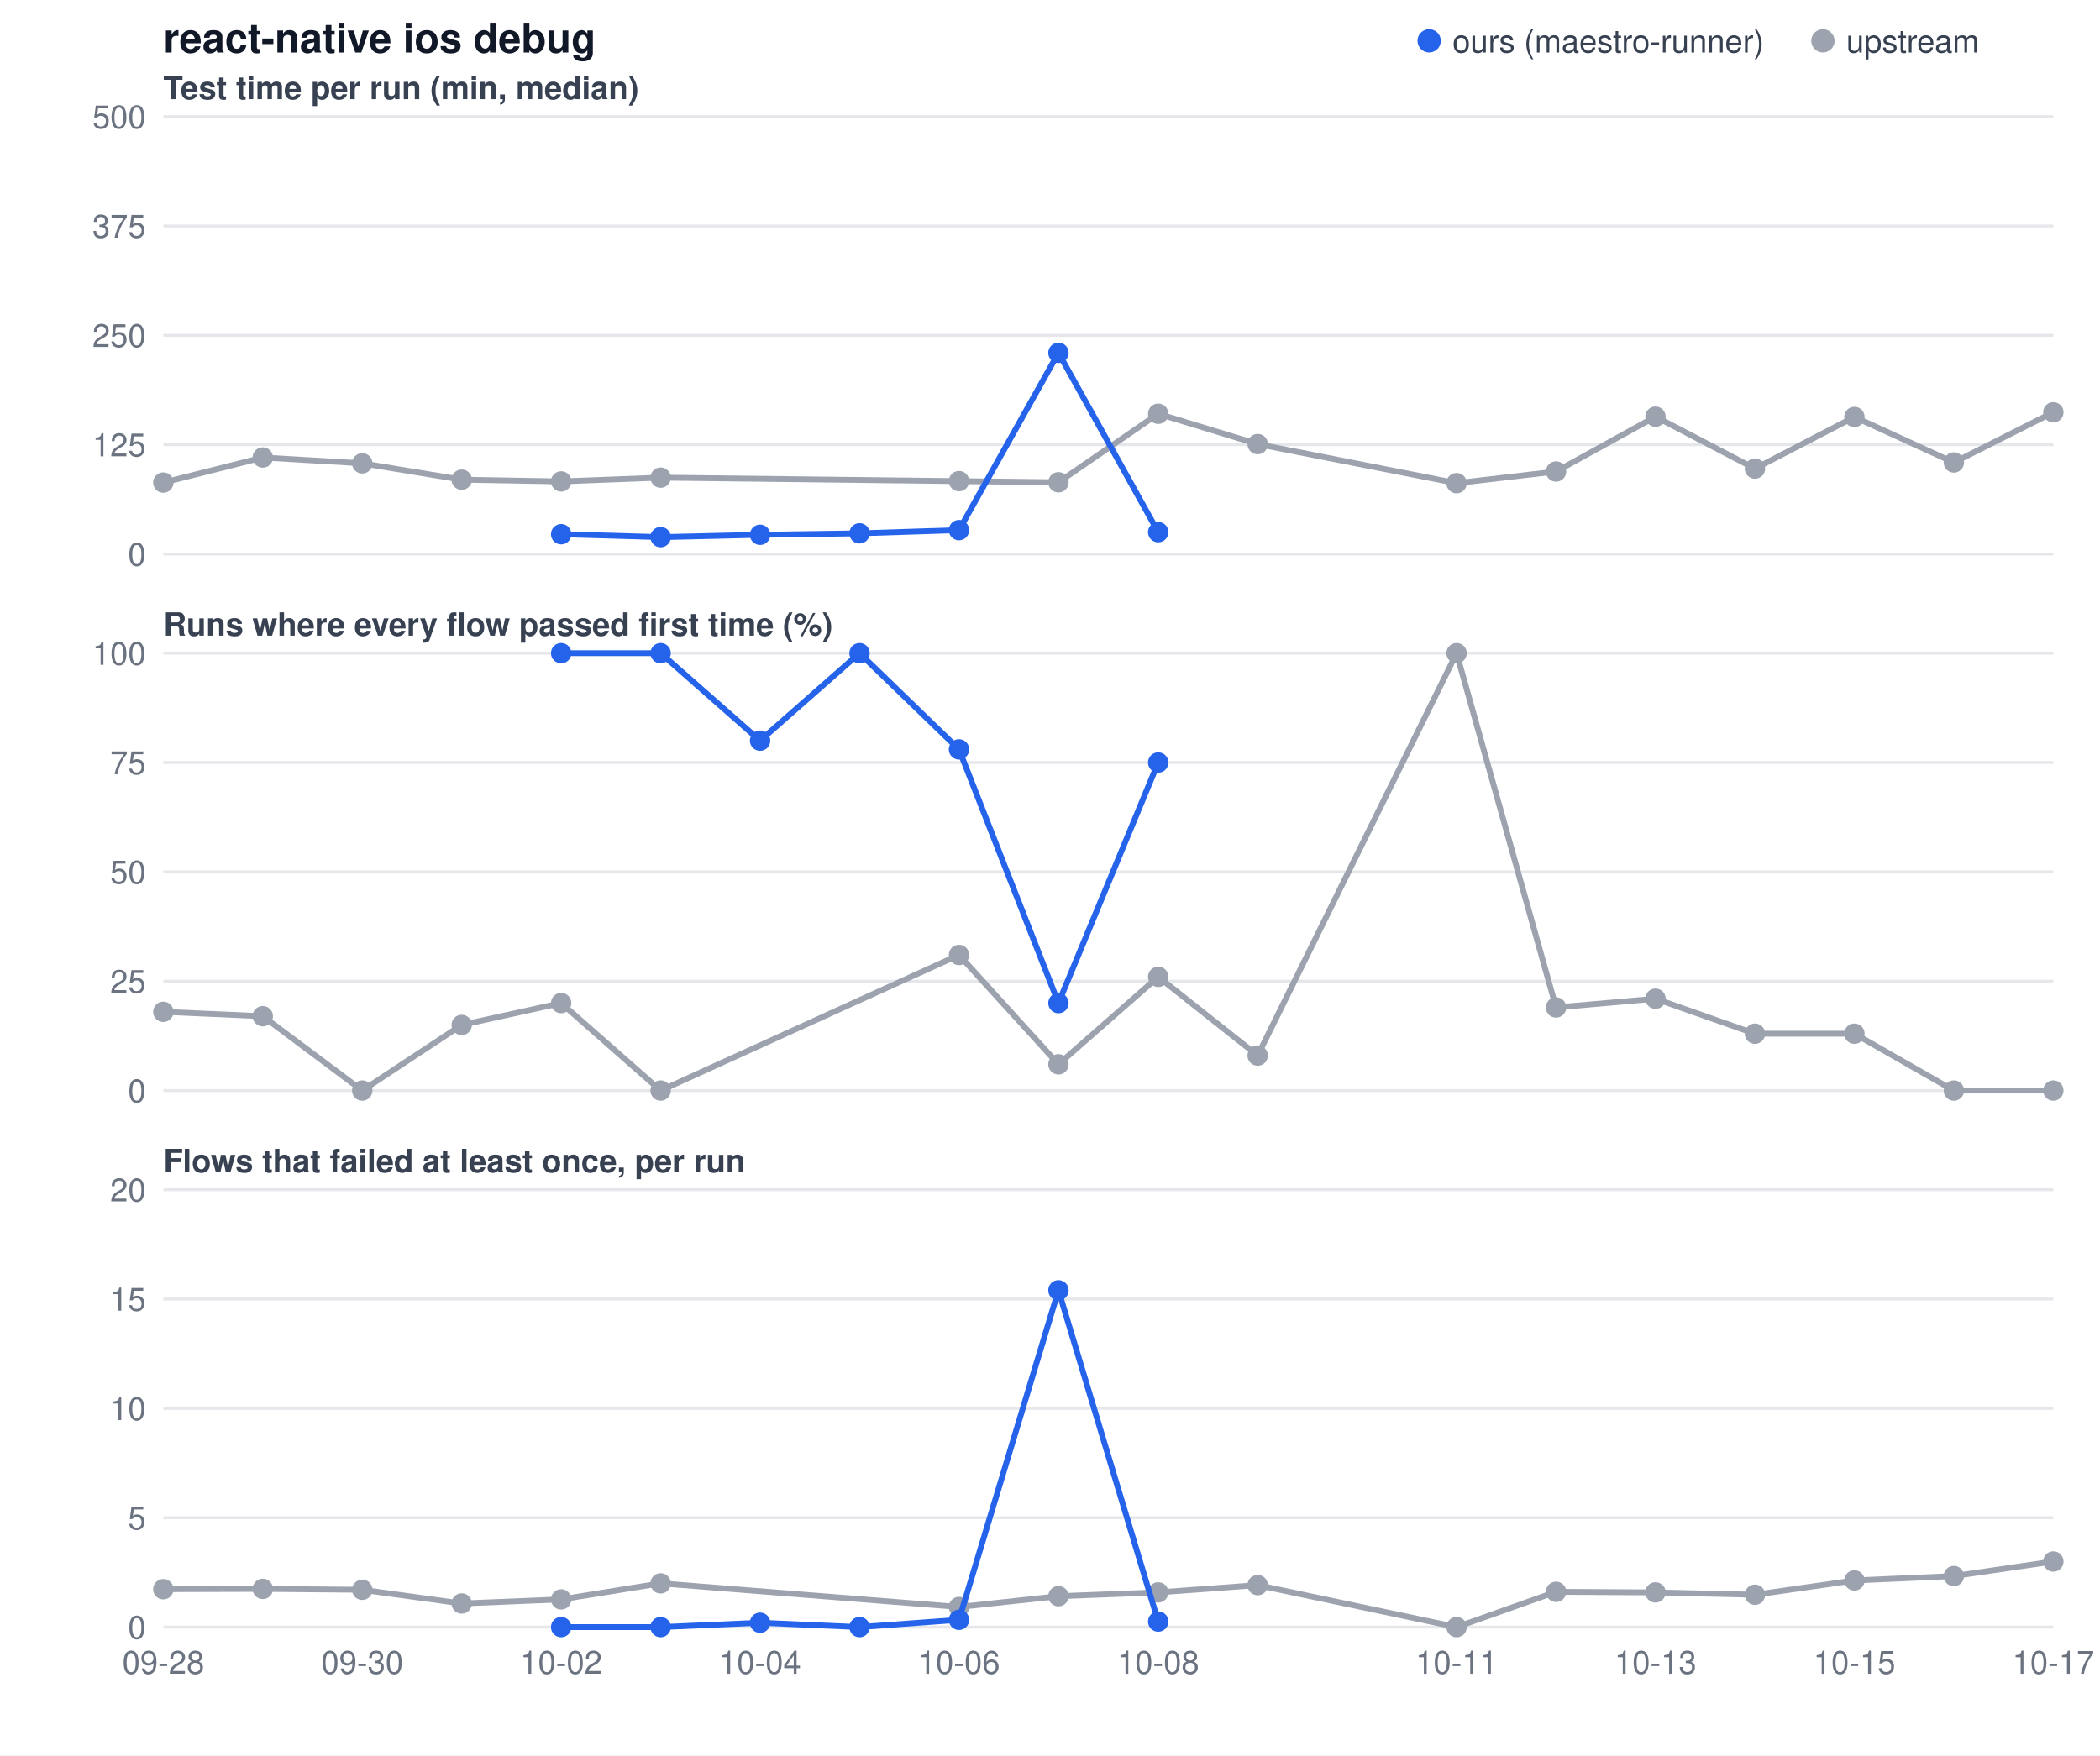
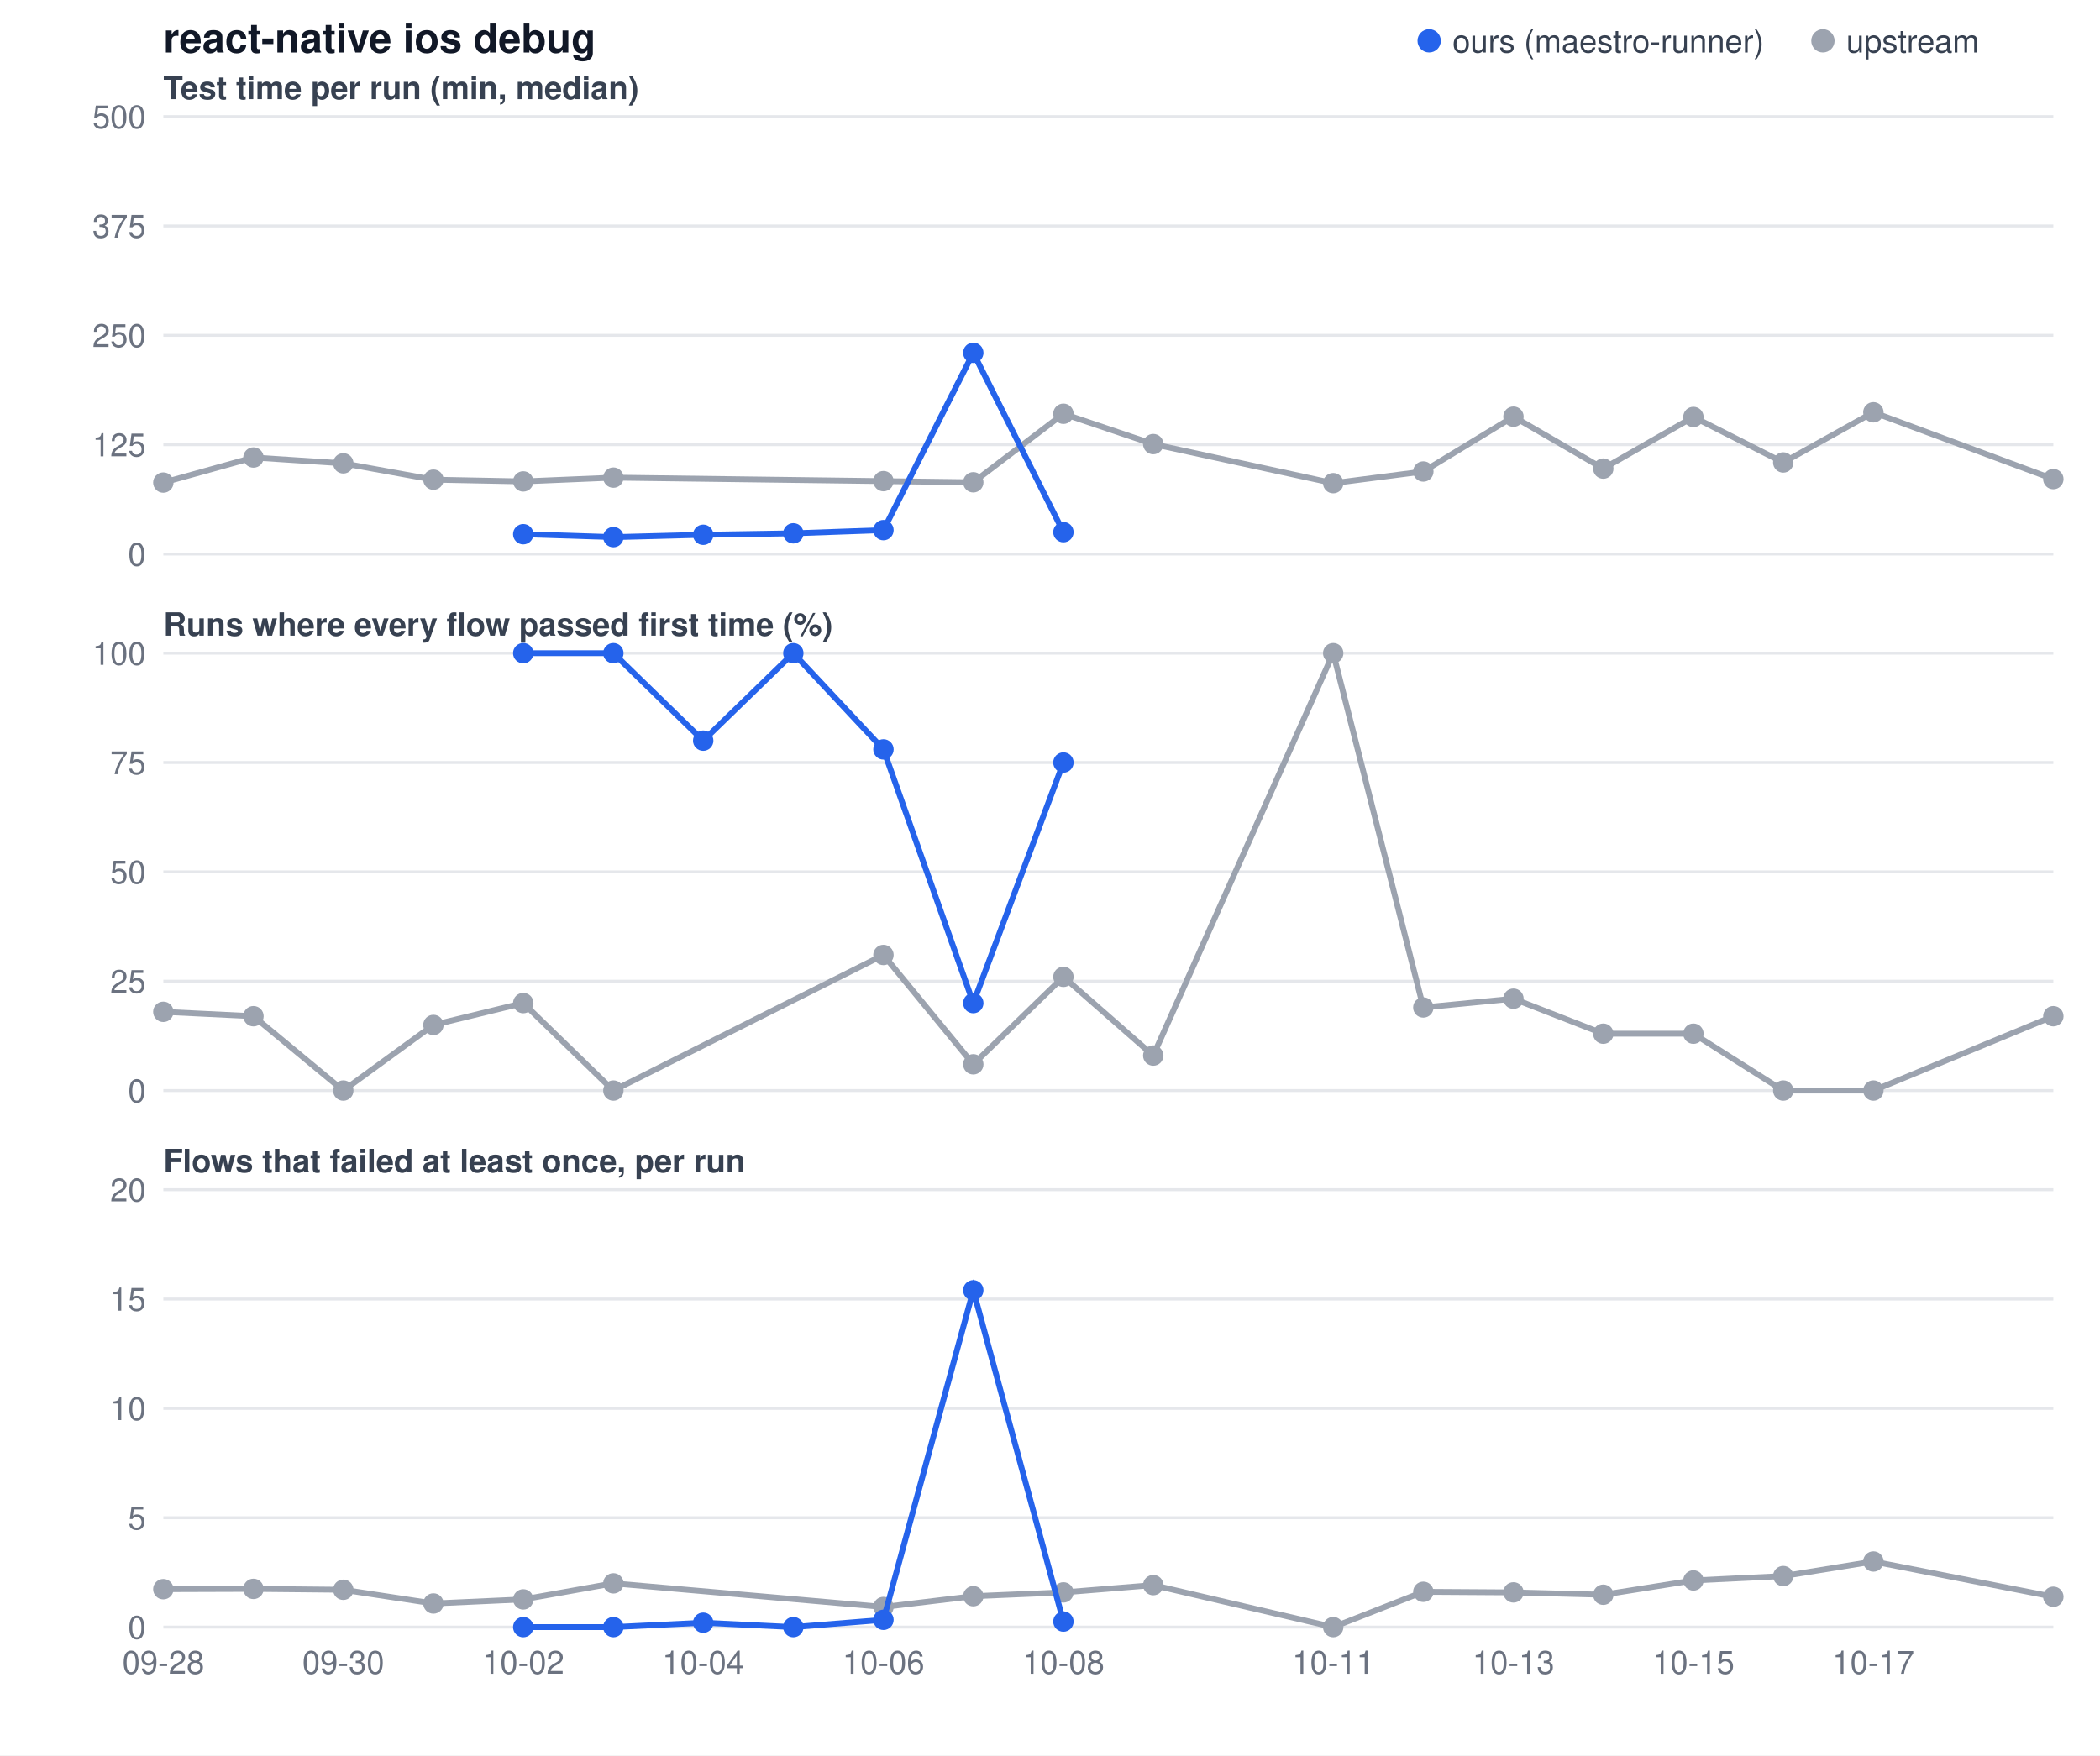
<svg xmlns="http://www.w3.org/2000/svg" width="720" height="602" font-family="-apple-system,Segoe UI,Helvetica,Arial,sans-serif" font-size="11">
  <rect width="100%" height="100%" fill="#ffffff" />
  <text x="56" y="18" font-size="14" font-weight="600" fill="#111827">react-native ios debug</text>
  <circle cx="490" cy="14" r="4" fill="#2563eb" />
  <text x="498" y="18" fill="#374151">ours (maestro-runner)</text>
  <circle cx="625" cy="14" r="4" fill="#9ca3af" />
  <text x="633" y="18" fill="#374151">upstream</text>
  <text x="56" y="34" fill="#374151" font-weight="600">Test time per run (min, median)</text>
  <line x1="56" x2="704" y1="190.0" y2="190.0" stroke="#e5e7eb" />
  <text x="50" y="194.0" text-anchor="end" fill="#6b7280">0</text>
  <line x1="56" x2="704" y1="152.5" y2="152.5" stroke="#e5e7eb" />
  <text x="50" y="156.5" text-anchor="end" fill="#6b7280">125</text>
  <line x1="56" x2="704" y1="115.0" y2="115.0" stroke="#e5e7eb" />
  <text x="50" y="119.0" text-anchor="end" fill="#6b7280">250</text>
  <line x1="56" x2="704" y1="77.5" y2="77.5" stroke="#e5e7eb" />
  <text x="50" y="81.5" text-anchor="end" fill="#6b7280">375</text>
  <line x1="56" x2="704" y1="40.0" y2="40.0" stroke="#e5e7eb" />
  <text x="50" y="44.0" text-anchor="end" fill="#6b7280">500</text>
-   <polyline fill="none" stroke="#9ca3af" stroke-width="2" points="56.0,165.5 90.1,156.9 124.2,158.9 158.3,164.5 192.4,165.1 226.5,163.8 328.8,165.0 362.9,165.4 397.1,141.9 431.2,152.3 499.4,165.7 533.5,161.7 567.6,142.9 601.7,160.7 635.8,143.0 669.9,158.6 704.0,141.4" />
+   <polyline fill="none" stroke="#9ca3af" stroke-width="2" points="56.0,165.5 86.9,156.9 117.7,158.9 148.6,164.5 179.4,165.1 210.3,163.8 302.9,165.0 333.7,165.4 364.6,141.9 395.4,152.3 457.1,165.7 488.0,161.7 518.9,142.9 549.7,160.7 580.6,143.0 611.4,158.6 642.3,141.4 704.0,164.3" />
  <circle cx="56.0" cy="165.5" r="3.5" fill="#9ca3af" />
-   <circle cx="90.1" cy="156.9" r="3.5" fill="#9ca3af" />
-   <circle cx="124.2" cy="158.9" r="3.5" fill="#9ca3af" />
-   <circle cx="158.3" cy="164.5" r="3.5" fill="#9ca3af" />
-   <circle cx="192.4" cy="165.1" r="3.5" fill="#9ca3af" />
-   <circle cx="226.5" cy="163.8" r="3.5" fill="#9ca3af" />
-   <circle cx="328.8" cy="165.0" r="3.5" fill="#9ca3af" />
-   <circle cx="362.9" cy="165.4" r="3.5" fill="#9ca3af" />
-   <circle cx="397.1" cy="141.9" r="3.5" fill="#9ca3af" />
-   <circle cx="431.2" cy="152.3" r="3.5" fill="#9ca3af" />
-   <circle cx="499.4" cy="165.7" r="3.5" fill="#9ca3af" />
-   <circle cx="533.5" cy="161.7" r="3.5" fill="#9ca3af" />
-   <circle cx="567.6" cy="142.9" r="3.5" fill="#9ca3af" />
-   <circle cx="601.7" cy="160.7" r="3.5" fill="#9ca3af" />
-   <circle cx="635.8" cy="143.0" r="3.5" fill="#9ca3af" />
-   <circle cx="669.9" cy="158.6" r="3.5" fill="#9ca3af" />
-   <circle cx="704.0" cy="141.4" r="3.5" fill="#9ca3af" />
-   <polyline fill="none" stroke="#2563eb" stroke-width="2" points="192.4,183.2 226.5,184.2 260.6,183.4 294.7,182.9 328.8,181.8 362.9,121.0 397.1,182.5" />
-   <circle cx="192.4" cy="183.2" r="3.5" fill="#2563eb" />
-   <circle cx="226.5" cy="184.2" r="3.5" fill="#2563eb" />
-   <circle cx="260.6" cy="183.4" r="3.5" fill="#2563eb" />
-   <circle cx="294.7" cy="182.9" r="3.5" fill="#2563eb" />
-   <circle cx="328.8" cy="181.8" r="3.5" fill="#2563eb" />
-   <circle cx="362.9" cy="121.0" r="3.5" fill="#2563eb" />
-   <circle cx="397.1" cy="182.5" r="3.5" fill="#2563eb" />
+   <circle cx="86.9" cy="156.9" r="3.5" fill="#9ca3af" />
+   <circle cx="117.7" cy="158.9" r="3.5" fill="#9ca3af" />
+   <circle cx="148.6" cy="164.5" r="3.5" fill="#9ca3af" />
+   <circle cx="179.4" cy="165.1" r="3.5" fill="#9ca3af" />
+   <circle cx="210.3" cy="163.8" r="3.5" fill="#9ca3af" />
+   <circle cx="302.9" cy="165.0" r="3.5" fill="#9ca3af" />
+   <circle cx="333.7" cy="165.4" r="3.5" fill="#9ca3af" />
+   <circle cx="364.6" cy="141.9" r="3.5" fill="#9ca3af" />
+   <circle cx="395.4" cy="152.3" r="3.5" fill="#9ca3af" />
+   <circle cx="457.1" cy="165.7" r="3.5" fill="#9ca3af" />
+   <circle cx="488.0" cy="161.7" r="3.5" fill="#9ca3af" />
+   <circle cx="518.9" cy="142.9" r="3.5" fill="#9ca3af" />
+   <circle cx="549.7" cy="160.7" r="3.5" fill="#9ca3af" />
+   <circle cx="580.6" cy="143.0" r="3.5" fill="#9ca3af" />
+   <circle cx="611.4" cy="158.6" r="3.5" fill="#9ca3af" />
+   <circle cx="642.3" cy="141.4" r="3.5" fill="#9ca3af" />
+   <circle cx="704.0" cy="164.3" r="3.5" fill="#9ca3af" />
+   <polyline fill="none" stroke="#2563eb" stroke-width="2" points="179.4,183.2 210.3,184.2 241.1,183.4 272.0,182.9 302.9,181.8 333.7,121.0 364.6,182.5" />
+   <circle cx="179.4" cy="183.2" r="3.5" fill="#2563eb" />
+   <circle cx="210.3" cy="184.2" r="3.5" fill="#2563eb" />
+   <circle cx="241.1" cy="183.4" r="3.5" fill="#2563eb" />
+   <circle cx="272.0" cy="182.9" r="3.5" fill="#2563eb" />
+   <circle cx="302.9" cy="181.8" r="3.5" fill="#2563eb" />
+   <circle cx="333.7" cy="121.0" r="3.5" fill="#2563eb" />
+   <circle cx="364.6" cy="182.5" r="3.5" fill="#2563eb" />
  <text x="56" y="218" fill="#374151" font-weight="600">Runs where every flow passed first time (%)</text>
  <line x1="56" x2="704" y1="374.0" y2="374.0" stroke="#e5e7eb" />
  <text x="50" y="378.0" text-anchor="end" fill="#6b7280">0</text>
  <line x1="56" x2="704" y1="336.5" y2="336.5" stroke="#e5e7eb" />
  <text x="50" y="340.5" text-anchor="end" fill="#6b7280">25</text>
  <line x1="56" x2="704" y1="299.0" y2="299.0" stroke="#e5e7eb" />
  <text x="50" y="303.0" text-anchor="end" fill="#6b7280">50</text>
  <line x1="56" x2="704" y1="261.5" y2="261.5" stroke="#e5e7eb" />
  <text x="50" y="265.5" text-anchor="end" fill="#6b7280">75</text>
  <line x1="56" x2="704" y1="224.0" y2="224.0" stroke="#e5e7eb" />
  <text x="50" y="228.0" text-anchor="end" fill="#6b7280">100</text>
-   <polyline fill="none" stroke="#9ca3af" stroke-width="2" points="56.0,347.0 90.1,348.5 124.2,374.0 158.3,351.5 192.4,344.0 226.5,374.0 328.8,327.5 362.9,365.0 397.1,335.0 431.2,362.0 499.4,224.0 533.5,345.5 567.6,342.5 601.7,354.5 635.8,354.5 669.9,374.0 704.0,374.0" />
+   <polyline fill="none" stroke="#9ca3af" stroke-width="2" points="56.0,347.0 86.9,348.5 117.7,374.0 148.6,351.5 179.4,344.0 210.3,374.0 302.9,327.5 333.7,365.0 364.6,335.0 395.4,362.0 457.1,224.0 488.0,345.5 518.9,342.5 549.7,354.5 580.6,354.5 611.4,374.0 642.3,374.0 704.0,348.5" />
  <circle cx="56.0" cy="347.0" r="3.5" fill="#9ca3af" />
-   <circle cx="90.1" cy="348.5" r="3.5" fill="#9ca3af" />
-   <circle cx="124.2" cy="374.0" r="3.5" fill="#9ca3af" />
-   <circle cx="158.3" cy="351.5" r="3.5" fill="#9ca3af" />
-   <circle cx="192.4" cy="344.0" r="3.5" fill="#9ca3af" />
-   <circle cx="226.5" cy="374.0" r="3.5" fill="#9ca3af" />
-   <circle cx="328.8" cy="327.5" r="3.5" fill="#9ca3af" />
-   <circle cx="362.9" cy="365.0" r="3.5" fill="#9ca3af" />
-   <circle cx="397.1" cy="335.0" r="3.5" fill="#9ca3af" />
-   <circle cx="431.2" cy="362.0" r="3.5" fill="#9ca3af" />
-   <circle cx="499.4" cy="224.0" r="3.5" fill="#9ca3af" />
-   <circle cx="533.5" cy="345.5" r="3.5" fill="#9ca3af" />
-   <circle cx="567.6" cy="342.5" r="3.5" fill="#9ca3af" />
-   <circle cx="601.7" cy="354.5" r="3.5" fill="#9ca3af" />
-   <circle cx="635.8" cy="354.5" r="3.5" fill="#9ca3af" />
-   <circle cx="669.9" cy="374.0" r="3.5" fill="#9ca3af" />
-   <circle cx="704.0" cy="374.0" r="3.5" fill="#9ca3af" />
-   <polyline fill="none" stroke="#2563eb" stroke-width="2" points="192.4,224.0 226.5,224.0 260.6,254.0 294.7,224.0 328.8,257.0 362.9,344.0 397.1,261.5" />
-   <circle cx="192.4" cy="224.0" r="3.5" fill="#2563eb" />
-   <circle cx="226.5" cy="224.0" r="3.5" fill="#2563eb" />
-   <circle cx="260.6" cy="254.0" r="3.5" fill="#2563eb" />
-   <circle cx="294.7" cy="224.0" r="3.5" fill="#2563eb" />
-   <circle cx="328.8" cy="257.0" r="3.5" fill="#2563eb" />
-   <circle cx="362.9" cy="344.0" r="3.5" fill="#2563eb" />
-   <circle cx="397.1" cy="261.5" r="3.5" fill="#2563eb" />
+   <circle cx="86.9" cy="348.5" r="3.5" fill="#9ca3af" />
+   <circle cx="117.7" cy="374.0" r="3.5" fill="#9ca3af" />
+   <circle cx="148.6" cy="351.5" r="3.5" fill="#9ca3af" />
+   <circle cx="179.4" cy="344.0" r="3.5" fill="#9ca3af" />
+   <circle cx="210.3" cy="374.0" r="3.5" fill="#9ca3af" />
+   <circle cx="302.9" cy="327.5" r="3.5" fill="#9ca3af" />
+   <circle cx="333.7" cy="365.0" r="3.5" fill="#9ca3af" />
+   <circle cx="364.6" cy="335.0" r="3.5" fill="#9ca3af" />
+   <circle cx="395.4" cy="362.0" r="3.5" fill="#9ca3af" />
+   <circle cx="457.1" cy="224.0" r="3.5" fill="#9ca3af" />
+   <circle cx="488.0" cy="345.5" r="3.5" fill="#9ca3af" />
+   <circle cx="518.9" cy="342.5" r="3.5" fill="#9ca3af" />
+   <circle cx="549.7" cy="354.5" r="3.5" fill="#9ca3af" />
+   <circle cx="580.6" cy="354.5" r="3.5" fill="#9ca3af" />
+   <circle cx="611.4" cy="374.0" r="3.5" fill="#9ca3af" />
+   <circle cx="642.3" cy="374.0" r="3.5" fill="#9ca3af" />
+   <circle cx="704.0" cy="348.5" r="3.5" fill="#9ca3af" />
+   <polyline fill="none" stroke="#2563eb" stroke-width="2" points="179.4,224.0 210.3,224.0 241.1,254.0 272.0,224.0 302.9,257.0 333.7,344.0 364.6,261.5" />
+   <circle cx="179.4" cy="224.0" r="3.5" fill="#2563eb" />
+   <circle cx="210.3" cy="224.0" r="3.5" fill="#2563eb" />
+   <circle cx="241.1" cy="254.0" r="3.5" fill="#2563eb" />
+   <circle cx="272.0" cy="224.0" r="3.5" fill="#2563eb" />
+   <circle cx="302.9" cy="257.0" r="3.5" fill="#2563eb" />
+   <circle cx="333.7" cy="344.0" r="3.5" fill="#2563eb" />
+   <circle cx="364.6" cy="261.5" r="3.5" fill="#2563eb" />
  <text x="56" y="402" fill="#374151" font-weight="600">Flows that failed at least once, per run</text>
  <line x1="56" x2="704" y1="558.0" y2="558.0" stroke="#e5e7eb" />
  <text x="50" y="562.0" text-anchor="end" fill="#6b7280">0</text>
  <line x1="56" x2="704" y1="520.5" y2="520.5" stroke="#e5e7eb" />
  <text x="50" y="524.5" text-anchor="end" fill="#6b7280">5</text>
  <line x1="56" x2="704" y1="483.0" y2="483.0" stroke="#e5e7eb" />
  <text x="50" y="487.0" text-anchor="end" fill="#6b7280">10</text>
  <line x1="56" x2="704" y1="445.5" y2="445.5" stroke="#e5e7eb" />
  <text x="50" y="449.5" text-anchor="end" fill="#6b7280">15</text>
  <line x1="56" x2="704" y1="408.0" y2="408.0" stroke="#e5e7eb" />
  <text x="50" y="412.0" text-anchor="end" fill="#6b7280">20</text>
-   <polyline fill="none" stroke="#9ca3af" stroke-width="2" points="56.0,545.0 90.1,544.9 124.2,545.2 158.3,549.9 192.4,548.5 226.5,543.0 328.8,551.1 362.9,547.4 397.1,546.1 431.2,543.6 499.4,558.0 533.5,545.9 567.6,546.1 601.7,546.9 635.8,542.0 669.9,540.5 704.0,535.5" />
+   <polyline fill="none" stroke="#9ca3af" stroke-width="2" points="56.0,545.0 86.9,544.9 117.7,545.2 148.6,549.9 179.4,548.5 210.3,543.0 302.9,551.1 333.7,547.4 364.6,546.1 395.4,543.6 457.1,558.0 488.0,545.9 518.9,546.1 549.7,546.9 580.6,542.0 611.4,540.5 642.3,535.5 704.0,547.6" />
  <circle cx="56.0" cy="545.0" r="3.5" fill="#9ca3af" />
-   <circle cx="90.1" cy="544.9" r="3.5" fill="#9ca3af" />
-   <circle cx="124.2" cy="545.2" r="3.5" fill="#9ca3af" />
-   <circle cx="158.3" cy="549.9" r="3.5" fill="#9ca3af" />
-   <circle cx="192.4" cy="548.5" r="3.5" fill="#9ca3af" />
-   <circle cx="226.5" cy="543.0" r="3.5" fill="#9ca3af" />
-   <circle cx="328.8" cy="551.1" r="3.5" fill="#9ca3af" />
-   <circle cx="362.9" cy="547.4" r="3.5" fill="#9ca3af" />
-   <circle cx="397.1" cy="546.1" r="3.5" fill="#9ca3af" />
-   <circle cx="431.2" cy="543.6" r="3.5" fill="#9ca3af" />
-   <circle cx="499.4" cy="558.0" r="3.5" fill="#9ca3af" />
-   <circle cx="533.5" cy="545.9" r="3.5" fill="#9ca3af" />
-   <circle cx="567.6" cy="546.1" r="3.5" fill="#9ca3af" />
-   <circle cx="601.7" cy="546.9" r="3.5" fill="#9ca3af" />
-   <circle cx="635.8" cy="542.0" r="3.5" fill="#9ca3af" />
-   <circle cx="669.9" cy="540.5" r="3.5" fill="#9ca3af" />
-   <circle cx="704.0" cy="535.5" r="3.5" fill="#9ca3af" />
-   <polyline fill="none" stroke="#2563eb" stroke-width="2" points="192.4,558.0 226.5,558.0 260.6,556.5 294.7,558.0 328.8,555.5 362.9,442.5 397.1,556.1" />
-   <circle cx="192.4" cy="558.0" r="3.5" fill="#2563eb" />
-   <circle cx="226.5" cy="558.0" r="3.5" fill="#2563eb" />
-   <circle cx="260.6" cy="556.5" r="3.5" fill="#2563eb" />
-   <circle cx="294.7" cy="558.0" r="3.5" fill="#2563eb" />
-   <circle cx="328.8" cy="555.5" r="3.5" fill="#2563eb" />
-   <circle cx="362.9" cy="442.5" r="3.5" fill="#2563eb" />
-   <circle cx="397.1" cy="556.1" r="3.5" fill="#2563eb" />
+   <circle cx="86.9" cy="544.9" r="3.5" fill="#9ca3af" />
+   <circle cx="117.7" cy="545.2" r="3.5" fill="#9ca3af" />
+   <circle cx="148.6" cy="549.9" r="3.5" fill="#9ca3af" />
+   <circle cx="179.4" cy="548.5" r="3.5" fill="#9ca3af" />
+   <circle cx="210.3" cy="543.0" r="3.5" fill="#9ca3af" />
+   <circle cx="302.9" cy="551.1" r="3.5" fill="#9ca3af" />
+   <circle cx="333.7" cy="547.4" r="3.5" fill="#9ca3af" />
+   <circle cx="364.6" cy="546.1" r="3.5" fill="#9ca3af" />
+   <circle cx="395.4" cy="543.6" r="3.5" fill="#9ca3af" />
+   <circle cx="457.1" cy="558.0" r="3.5" fill="#9ca3af" />
+   <circle cx="488.0" cy="545.9" r="3.5" fill="#9ca3af" />
+   <circle cx="518.9" cy="546.1" r="3.5" fill="#9ca3af" />
+   <circle cx="549.7" cy="546.9" r="3.5" fill="#9ca3af" />
+   <circle cx="580.6" cy="542.0" r="3.5" fill="#9ca3af" />
+   <circle cx="611.4" cy="540.5" r="3.5" fill="#9ca3af" />
+   <circle cx="642.3" cy="535.5" r="3.5" fill="#9ca3af" />
+   <circle cx="704.0" cy="547.6" r="3.5" fill="#9ca3af" />
+   <polyline fill="none" stroke="#2563eb" stroke-width="2" points="179.4,558.0 210.3,558.0 241.1,556.5 272.0,558.0 302.9,555.5 333.7,442.5 364.6,556.1" />
+   <circle cx="179.4" cy="558.0" r="3.5" fill="#2563eb" />
+   <circle cx="210.3" cy="558.0" r="3.5" fill="#2563eb" />
+   <circle cx="241.1" cy="556.5" r="3.5" fill="#2563eb" />
+   <circle cx="272.0" cy="558.0" r="3.5" fill="#2563eb" />
+   <circle cx="302.9" cy="555.5" r="3.5" fill="#2563eb" />
+   <circle cx="333.7" cy="442.5" r="3.5" fill="#2563eb" />
+   <circle cx="364.6" cy="556.1" r="3.5" fill="#2563eb" />
  <text x="56.0" y="574" text-anchor="middle" fill="#6b7280">09-28</text>
-   <text x="124.2" y="574" text-anchor="middle" fill="#6b7280">09-30</text>
-   <text x="192.4" y="574" text-anchor="middle" fill="#6b7280">10-02</text>
-   <text x="260.6" y="574" text-anchor="middle" fill="#6b7280">10-04</text>
-   <text x="328.8" y="574" text-anchor="middle" fill="#6b7280">10-06</text>
-   <text x="397.1" y="574" text-anchor="middle" fill="#6b7280">10-08</text>
-   <text x="499.4" y="574" text-anchor="middle" fill="#6b7280">10-11</text>
-   <text x="567.6" y="574" text-anchor="middle" fill="#6b7280">10-13</text>
-   <text x="635.8" y="574" text-anchor="middle" fill="#6b7280">10-15</text>
-   <text x="704.0" y="574" text-anchor="middle" fill="#6b7280">10-17</text>
+   <text x="117.7" y="574" text-anchor="middle" fill="#6b7280">09-30</text>
+   <text x="179.4" y="574" text-anchor="middle" fill="#6b7280">10-02</text>
+   <text x="241.1" y="574" text-anchor="middle" fill="#6b7280">10-04</text>
+   <text x="302.9" y="574" text-anchor="middle" fill="#6b7280">10-06</text>
+   <text x="364.6" y="574" text-anchor="middle" fill="#6b7280">10-08</text>
+   <text x="457.1" y="574" text-anchor="middle" fill="#6b7280">10-11</text>
+   <text x="518.9" y="574" text-anchor="middle" fill="#6b7280">10-13</text>
+   <text x="580.6" y="574" text-anchor="middle" fill="#6b7280">10-15</text>
+   <text x="642.3" y="574" text-anchor="middle" fill="#6b7280">10-17</text>
</svg>
